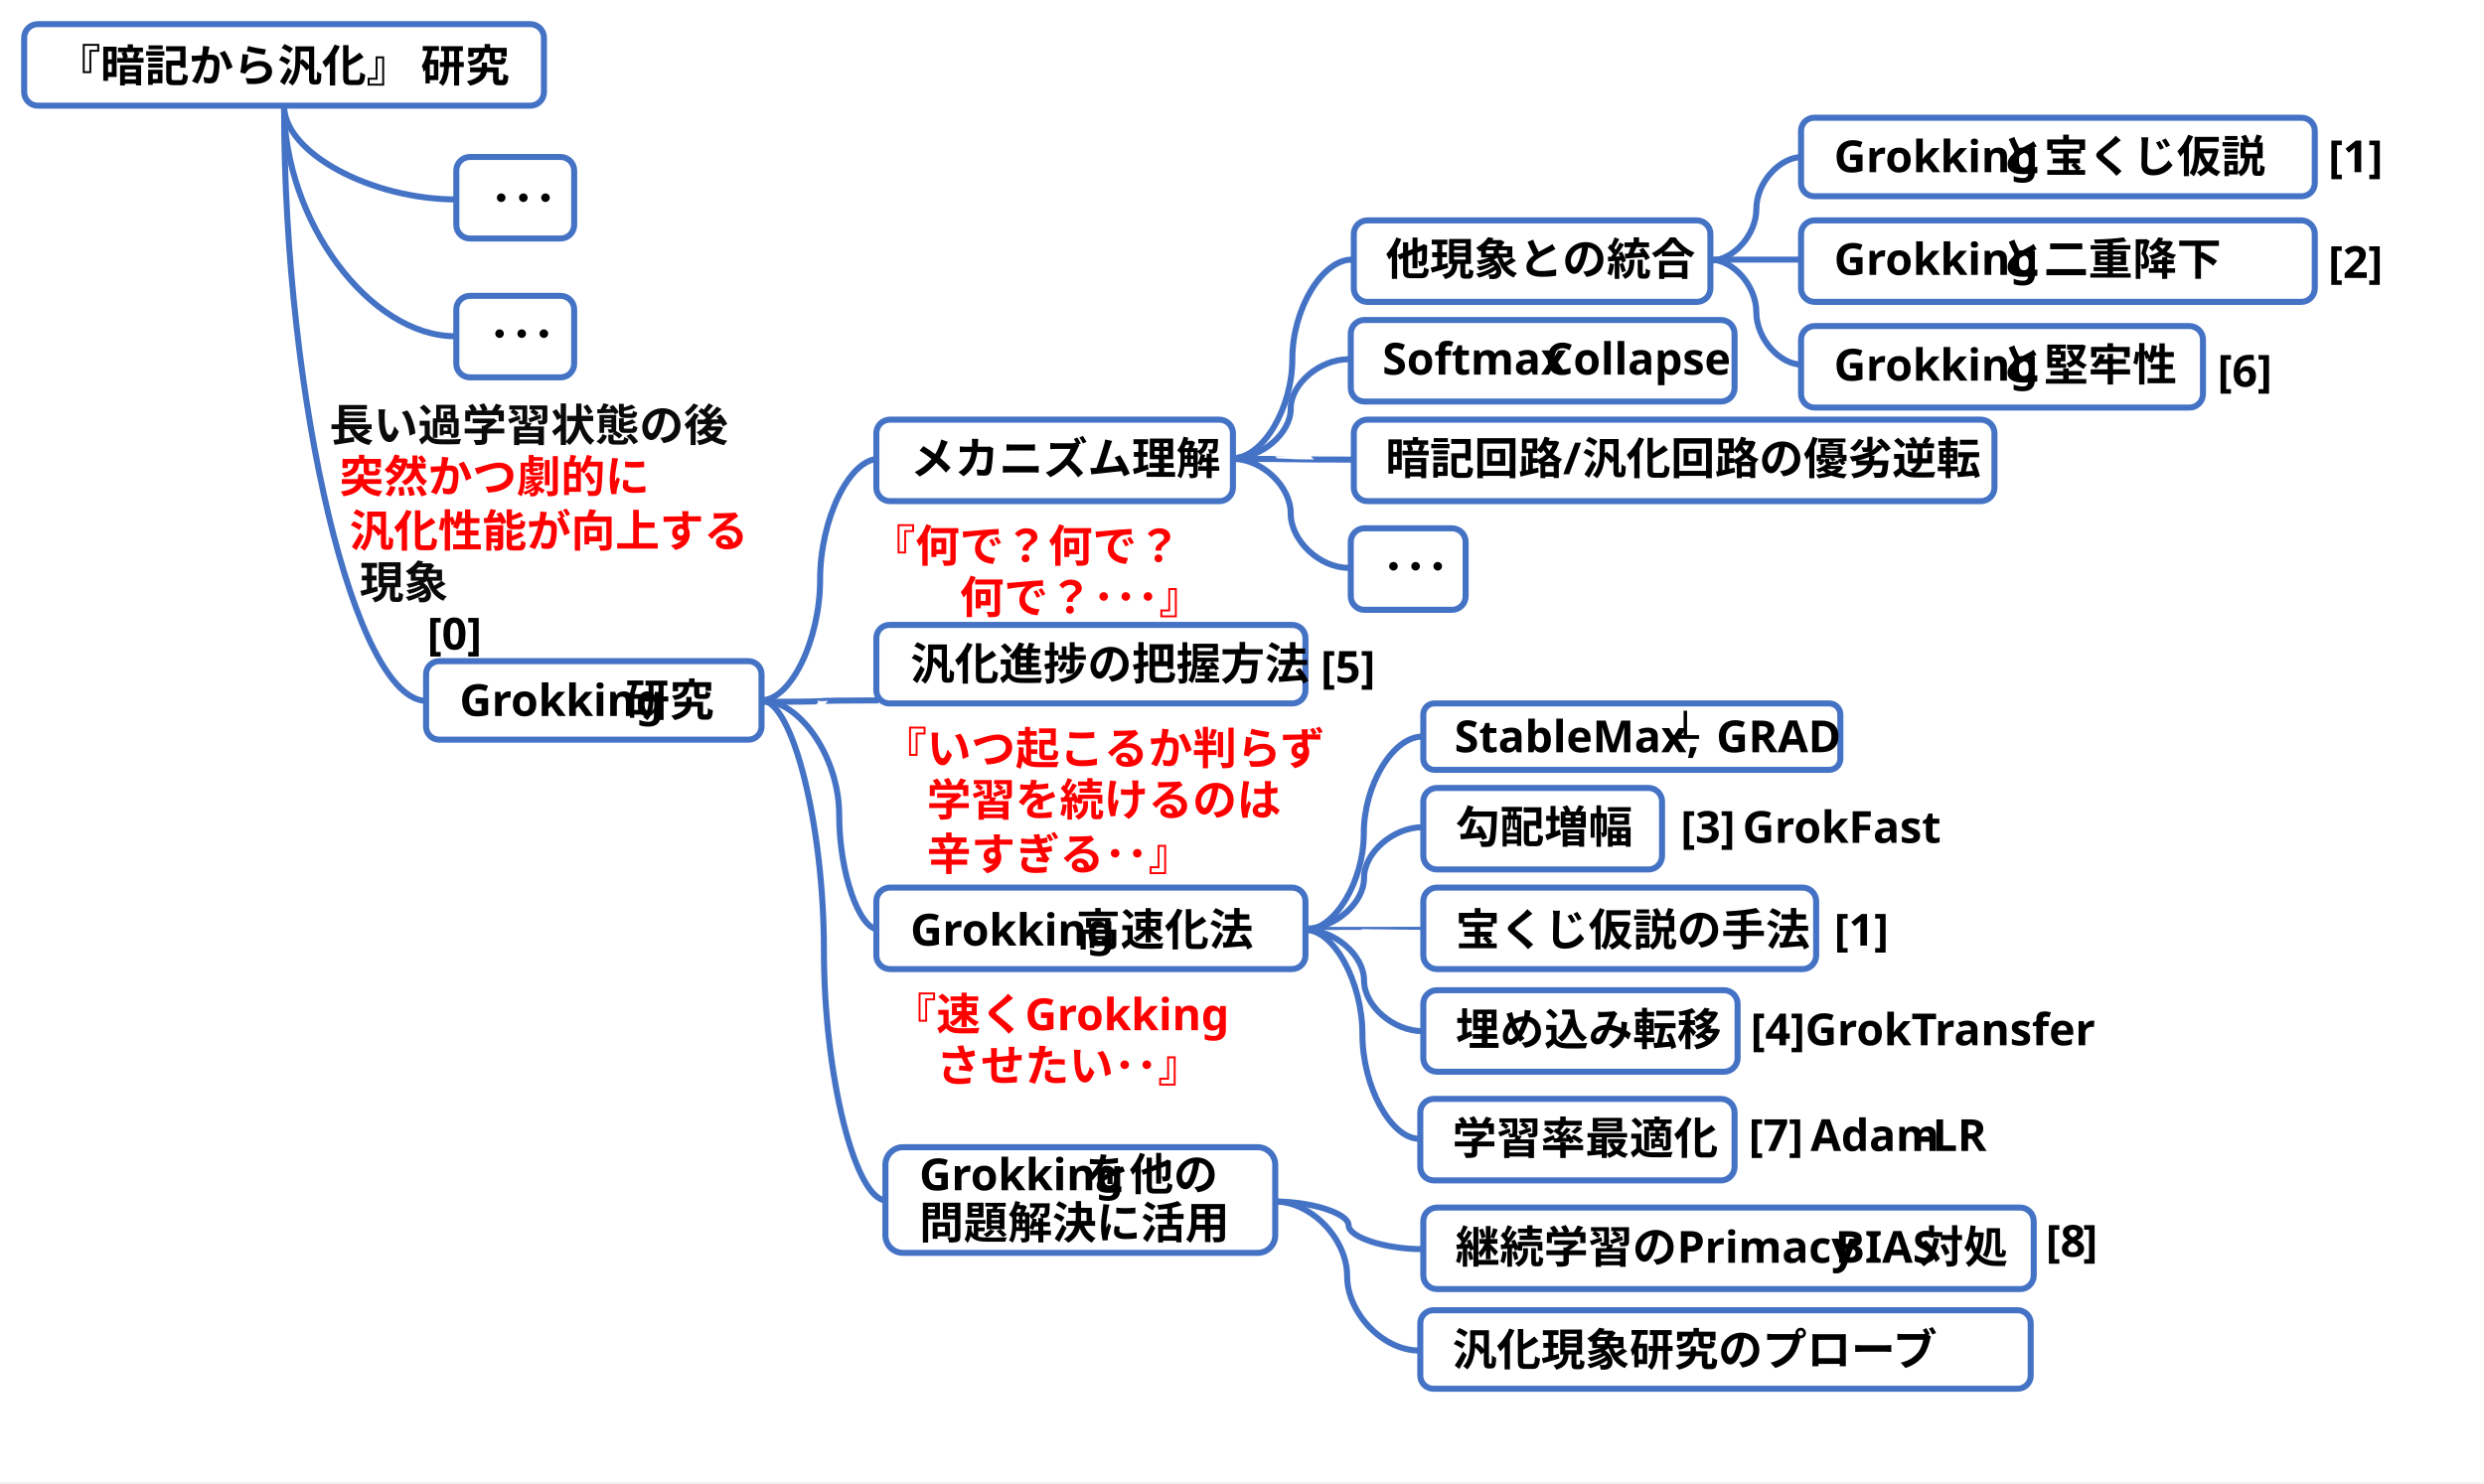
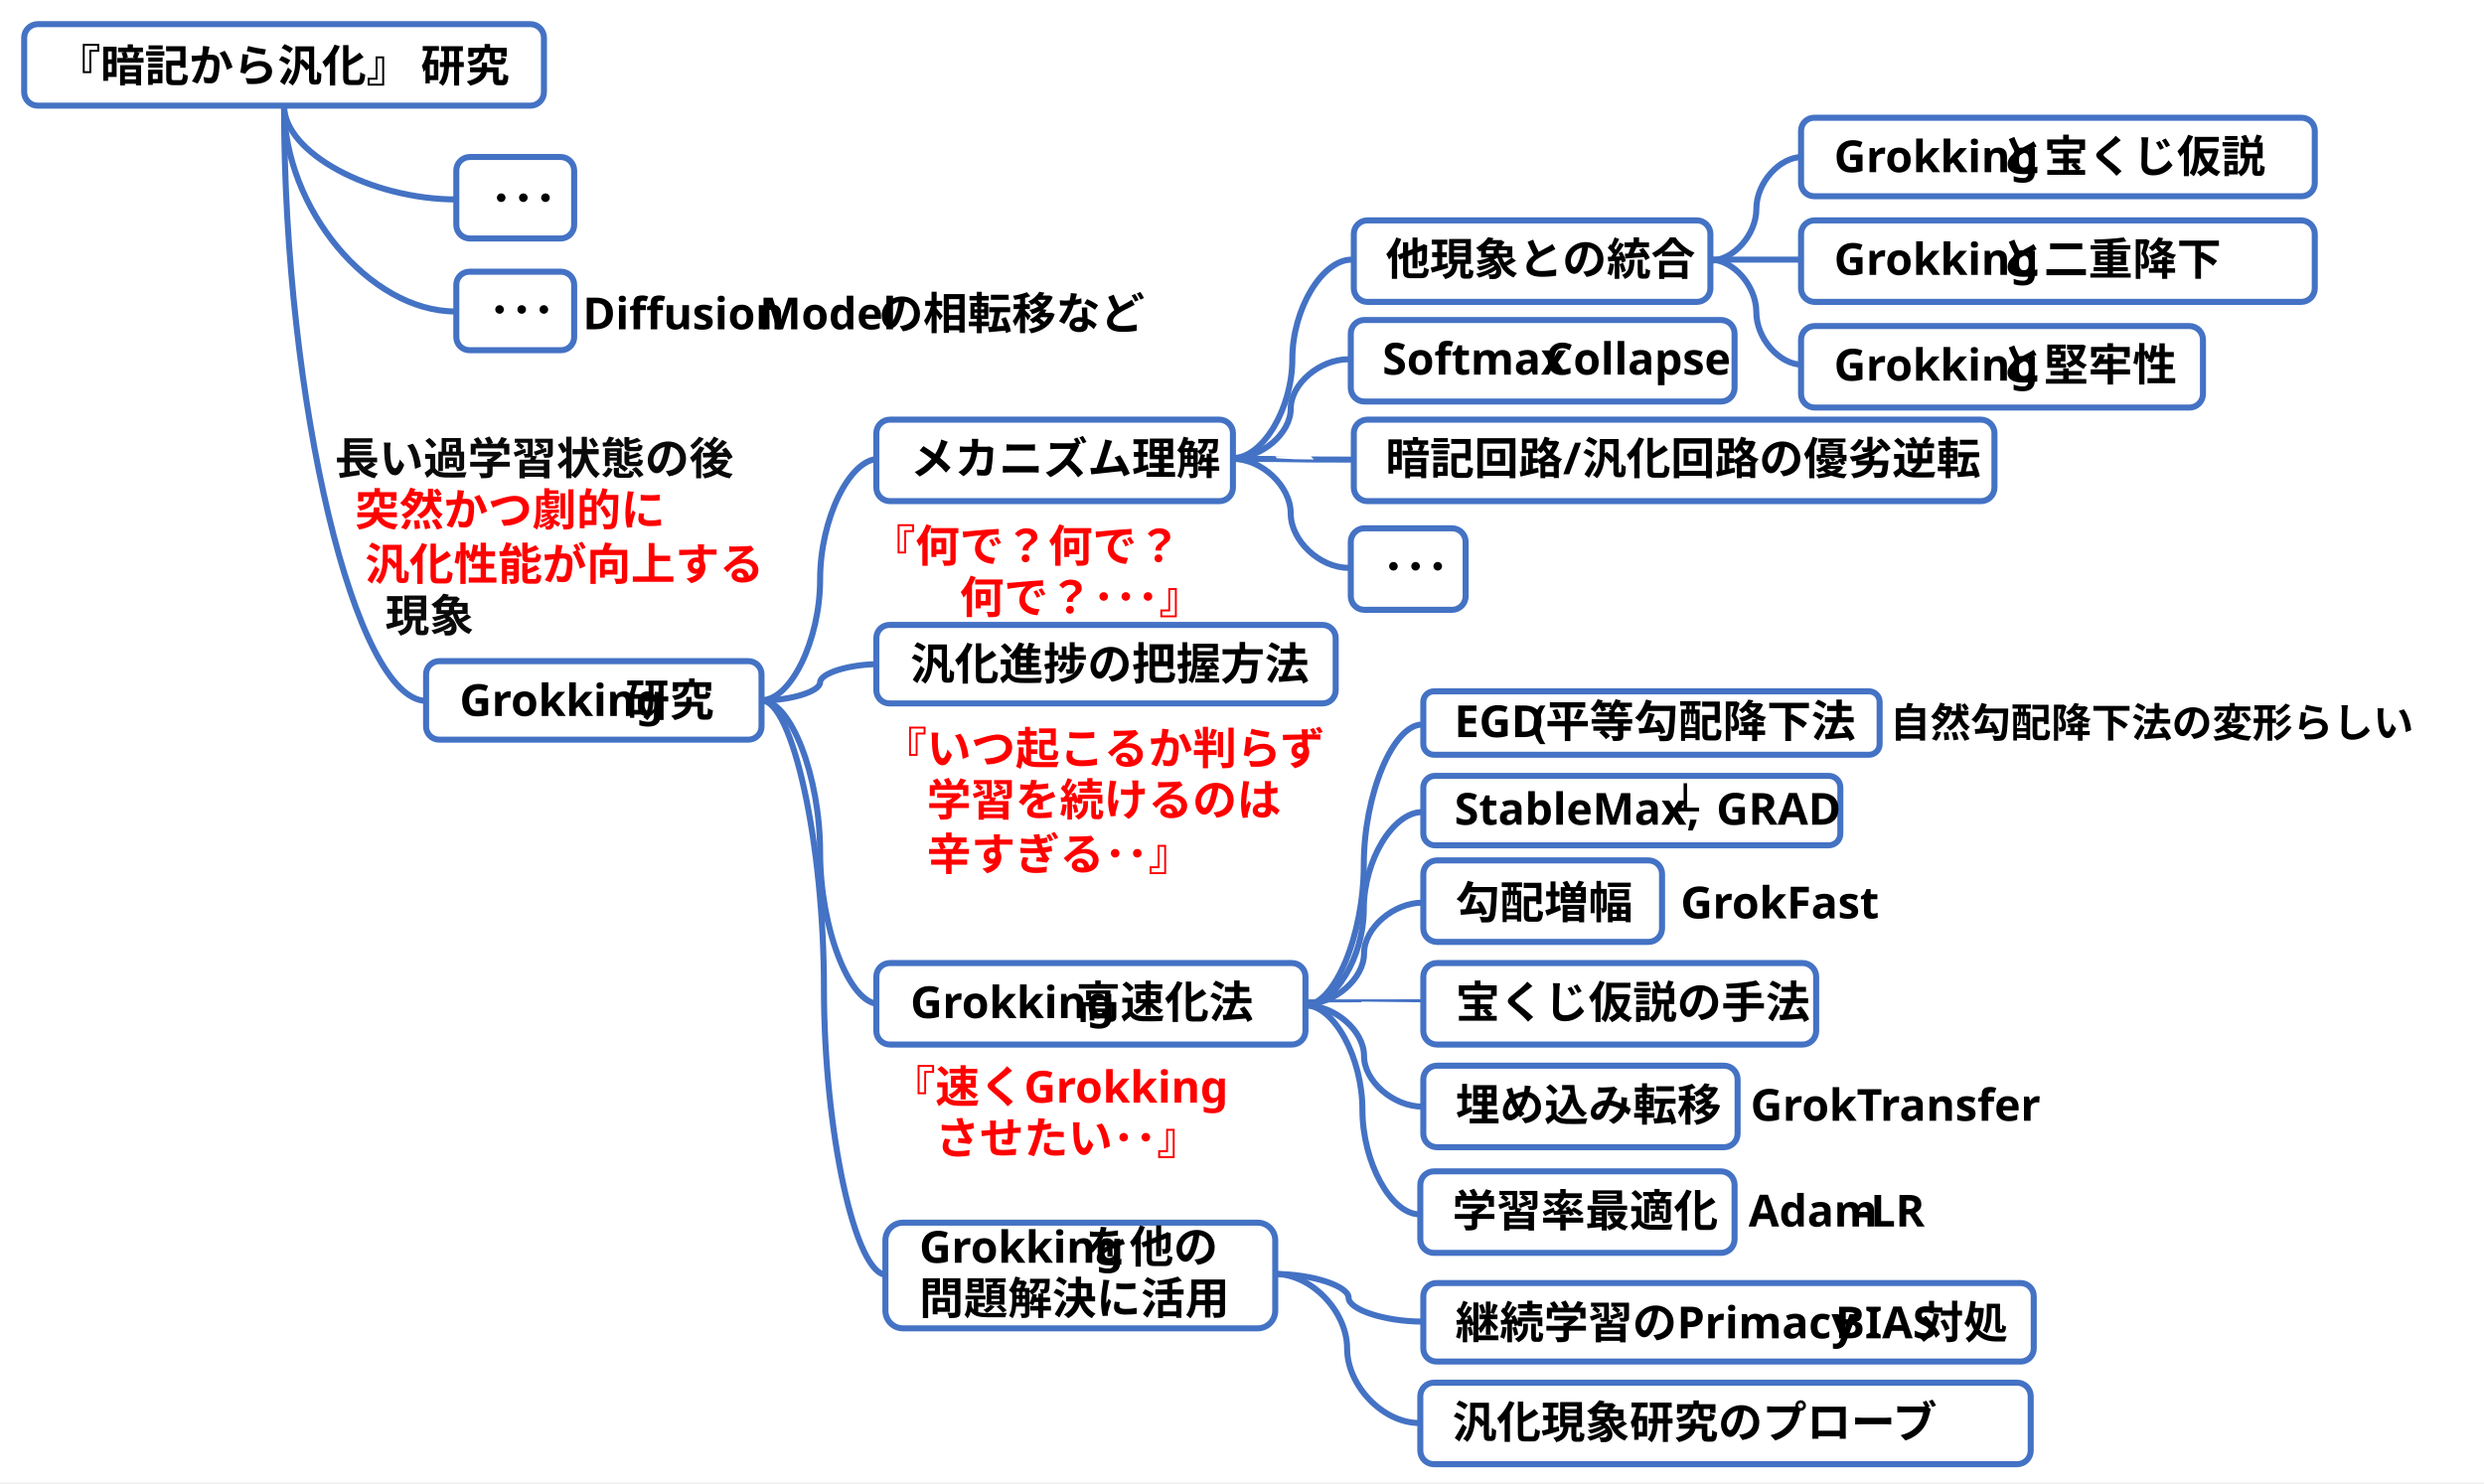
<svg xmlns="http://www.w3.org/2000/svg" width="822" height="491" overflow="hidden">
  <g>
    <rect x="0" y="0" width="822" height="490.667" fill="#FFFFFF" />
    <path d="M290 143.403C290 140.919 292.015 138.906 294.5 138.906L403.5 138.906C405.985 138.906 408 140.919 408 143.403L408 161.39C408 163.874 405.985 165.887 403.5 165.887L294.5 165.887C292.015 165.887 290 163.874 290 161.39Z" stroke="#4472C4" stroke-width="2" stroke-miterlimit="8" fill="#FFFFFF" fill-rule="evenodd" />
    <text font-family="Yu Gothic,Yu Gothic_MSFontService,sans-serif" font-weight="700" font-size="14.657" transform="matrix(1 0 0 0.999322 301.275 157)">メカニズム理解</text>
    <path d="M141 223.182C141 220.79 142.94 218.851 145.333 218.851L247.667 218.851C250.06 218.851 252 220.79 252 223.182L252 240.503C252 242.895 250.06 244.834 247.667 244.834L145.333 244.834C142.94 244.834 141 242.895 141 240.503Z" stroke="#4472C4" stroke-width="2" stroke-miterlimit="8" fill="#FFFFFF" fill-rule="evenodd" />
    <text font-family="Calibri,Calibri_MSFontService,sans-serif" font-weight="700" font-size="14.657" transform="matrix(1 0 0 0.999322 152.092 237)">Grokking</text>
    <text font-family="Yu Gothic,Yu Gothic_MSFontService,sans-serif" font-weight="700" font-size="14.657" transform="matrix(1 0 0 0.999322 206.926 237)">研究</text>
-     <path d="M290 211.19C290 208.798 291.94 206.86 294.333 206.86L427.667 206.86C430.06 206.86 432 208.798 432 211.19L432 228.511C432 230.903 430.06 232.842 427.667 232.842L294.333 232.842C291.94 232.842 290 230.903 290 228.511Z" stroke="#4472C4" stroke-width="2" stroke-miterlimit="8" fill="#FFFFFF" fill-rule="evenodd" />
+     <path d="M290 211.19C290 208.798 291.94 206.86 294.333 206.86L437.667 206.86C440.06 206.86 442 208.798 442 211.19L442 228.511C442 230.903 440.06 232.842 437.667 232.842L294.333 232.842C291.94 232.842 290 230.903 290 228.511Z" stroke="#4472C4" stroke-width="2" stroke-miterlimit="8" fill="#FFFFFF" fill-rule="evenodd" />
    <text font-family="Yu Gothic,Yu Gothic_MSFontService,sans-serif" font-weight="700" font-size="14.657" transform="matrix(1 0 0 0.999322 301.275 225)">汎化進捗の把握方法</text>
-     <path d="M290 298.298C290 295.814 292.015 293.801 294.5 293.801L427.5 293.801C429.985 293.801 432 295.814 432 298.298L432 316.285C432 318.769 429.985 320.782 427.5 320.782L294.5 320.782C292.015 320.782 290 318.769 290 316.285Z" stroke="#4472C4" stroke-width="2" stroke-miterlimit="8" fill="#FFFFFF" fill-rule="evenodd" />
-     <text font-family="Calibri,Calibri_MSFontService,sans-serif" font-weight="700" font-size="14.657" transform="matrix(1 0 0 0.999322 301.275 313)">Grokking</text>
-     <text font-family="Yu Gothic,Yu Gothic_MSFontService,sans-serif" font-weight="700" font-size="14.657" transform="matrix(1 0 0 0.999322 356.109 313)">高速化法</text>
+     <path d="M290 323.281C290 320.797 292.015 318.784 294.5 318.784L427.5 318.784C429.985 318.784 432 320.797 432 323.281L432 341.268C432 343.752 429.985 345.765 427.5 345.765L294.5 345.765C292.015 345.765 290 343.752 290 341.268Z" stroke="#4472C4" stroke-width="2" stroke-miterlimit="8" fill="#FFFFFF" fill-rule="evenodd" />
+     <text font-family="Calibri,Calibri_MSFontService,sans-serif" font-weight="700" font-size="14.657" transform="matrix(1 0 0 0.999322 301.275 337)">Grokking</text>
+     <text font-family="Yu Gothic,Yu Gothic_MSFontService,sans-serif" font-weight="700" font-size="14.657" transform="matrix(1 0 0 0.999322 356.109 337)">高速化法</text>
    <path d="M0 0C9.688 0 19.375 19.971 19.375 39.943 19.375 59.914 29.063 79.885 38.75 79.885" stroke="#4472C4" stroke-width="1.999" stroke-miterlimit="8" fill="none" fill-rule="evenodd" transform="matrix(1.00068 0 0 -1 252 231.782)" />
-     <path d="M0 0C9.688 0 19.375 0.12 19.375 0.24 19.375 0.36 29.063 0.48 38.75 0.48" stroke="#4472C4" stroke-width="1.999" stroke-miterlimit="8" fill="none" fill-rule="evenodd" transform="matrix(1.00068 0 0 -1 252 232.322)" />
-     <path d="M252 231.843C264.852 231.843 277.704 250.801 277.704 269.76 277.704 288.719 284.241 307.678 290.777 307.678" stroke="#4472C4" stroke-width="2" stroke-miterlimit="8" fill="none" fill-rule="evenodd" />
+     <path d="M0 0C9.688 0 19.375 3.007 19.375 6.014 19.375 9.021 29.063 12.028 38.75 12.028" stroke="#4472C4" stroke-width="1.999" stroke-miterlimit="8" fill="none" fill-rule="evenodd" transform="matrix(1.00068 0 0 -1 252 231.878)" />
+     <path d="M252 231.843C261.694 231.843 271.388 256.955 271.388 282.068 271.388 307.18 281.083 332.293 290.777 332.293" stroke="#4472C4" stroke-width="2" stroke-miterlimit="8" fill="none" fill-rule="evenodd" />
    <path d="M448 77.448C448 74.964 450.015 72.951 452.5 72.951L561.5 72.951C563.985 72.951 566 74.964 566 77.448L566 95.435C566 97.919 563.985 99.932 561.5 99.932L452.5 99.932C450.015 99.932 448 97.919 448 95.435Z" stroke="#4472C4" stroke-width="2" stroke-miterlimit="8" fill="#FFFFFF" fill-rule="evenodd" />
    <text font-family="Yu Gothic,Yu Gothic_MSFontService,sans-serif" font-weight="700" font-size="14.657" transform="matrix(1 0 0 0.999322 458.536 91)">他現象との統合</text>
    <path d="M0 0C9.822 0 19.644 16.426 19.644 32.852 19.644 49.278 29.466 65.704 39.288 65.704" stroke="#4472C4" stroke-width="1.999" stroke-miterlimit="8" fill="none" fill-rule="evenodd" transform="matrix(1.00068 0 0 -1 408 151.646)" />
    <path d="M596 43.304C596 40.912 597.94 38.974 600.333 38.974L761.667 38.974C764.06 38.974 766 40.912 766 43.304L766 60.625C766 63.017 764.06 64.956 761.667 64.956L600.333 64.956C597.94 64.956 596 63.017 596 60.625Z" stroke="#4472C4" stroke-width="2" stroke-miterlimit="8" fill="#FFFFFF" fill-rule="evenodd" />
    <text font-family="Calibri,Calibri_MSFontService,sans-serif" font-weight="700" font-size="14.657" transform="matrix(1 0 0 0.999322 606.911 57)">Grokking</text>
    <text font-family="Yu Gothic,Yu Gothic_MSFontService,sans-serif" font-weight="700" font-size="14.657" transform="matrix(1 0 0 0.999322 661.745 57)">と宝くじ仮説</text>
    <path d="M596 77.448C596 74.964 598.015 72.951 600.5 72.951L761.5 72.951C763.985 72.951 766 74.964 766 77.448L766 95.435C766 97.919 763.985 99.932 761.5 99.932L600.5 99.932C598.015 99.932 596 97.919 596 95.435Z" stroke="#4472C4" stroke-width="2" stroke-miterlimit="8" fill="#FFFFFF" fill-rule="evenodd" />
    <text font-family="Calibri,Calibri_MSFontService,sans-serif" font-weight="700" font-size="14.657" transform="matrix(1 0 0 0.999322 606.911 91)">Grokking</text>
    <text font-family="Yu Gothic,Yu Gothic_MSFontService,sans-serif" font-weight="700" font-size="14.657" transform="matrix(1 0 0 0.999322 661.745 91)">と二重降下</text>
    <path d="M447 110.425C447 107.941 449.015 105.928 451.5 105.928L569.5 105.928C571.985 105.928 574 107.941 574 110.425L574 128.413C574 130.896 571.985 132.91 569.5 132.91L451.5 132.91C449.015 132.91 447 130.896 447 128.413Z" stroke="#4472C4" stroke-width="2" stroke-miterlimit="8" fill="#FFFFFF" fill-rule="evenodd" />
    <text font-family="Calibri,Calibri_MSFontService,sans-serif" font-weight="700" font-size="14.657" transform="matrix(1 0 0 0.999322 457.459 124)">Softmax</text>
    <text font-family="Calibri,Calibri_MSFontService,sans-serif" font-weight="700" font-size="14.657" transform="matrix(1 0 0 0.999322 511.293 124)">Collapse</text>
    <path d="M0 0C9.553 0 19.106 8.183 19.106 16.366 19.106 24.549 28.659 32.732 38.212 32.732" stroke="#4472C4" stroke-width="1.999" stroke-miterlimit="8" fill="none" fill-rule="evenodd" transform="matrix(1.00068 0 0 -1 408 151.651)" />
    <path d="M0 0C7.602 0 15.204 8.572 15.204 17.144 15.204 25.716 22.806 34.288 30.408 34.288" stroke="#4472C4" stroke-width="1.999" stroke-miterlimit="8" fill="none" fill-rule="evenodd" transform="matrix(1.00068 0 0 -1 566 86.2532)" />
    <path d="M0 0C7.602 0 15.204 0 15.204 0 15.204 0 22.806 0.001 30.408 0.001" stroke="#4472C4" stroke-width="1.999" stroke-miterlimit="8" fill="none" fill-rule="evenodd" transform="matrix(1.00068 0 0 -1 566 85.9422)" />
-     <path d="M471 265.32C471 262.836 473.015 260.823 475.5 260.823L545.5 260.823C547.985 260.823 550 262.836 550 265.32L550 283.308C550 285.791 547.985 287.805 545.5 287.805L475.5 287.805C473.015 287.805 471 285.791 471 283.308Z" stroke="#4472C4" stroke-width="2" stroke-miterlimit="8" fill="#FFFFFF" fill-rule="evenodd" />
-     <text font-family="Yu Gothic,Yu Gothic_MSFontService,sans-serif" font-weight="700" font-size="14.657" transform="matrix(1 0 0 0.999322 481.695 279)">勾配増幅</text>
-     <path d="M471 298.298C471 295.814 473.015 293.801 475.5 293.801L596.5 293.801C598.985 293.801 601 295.814 601 298.298L601 316.285C601 318.769 598.985 320.782 596.5 320.782L475.5 320.782C473.015 320.782 471 318.769 471 316.285Z" stroke="#4472C4" stroke-width="2" stroke-miterlimit="8" fill="#FFFFFF" fill-rule="evenodd" />
-     <text font-family="Yu Gothic,Yu Gothic_MSFontService,sans-serif" font-weight="700" font-size="14.657" transform="matrix(1 0 0 0.999322 481.695 313)">宝くじ仮説の手法</text>
-     <path d="M471 332.274C471 329.791 473.015 327.777 475.5 327.777L570.5 327.777C572.985 327.777 575 329.791 575 332.274L575 350.262C575 352.746 572.985 354.759 570.5 354.759L475.5 354.759C473.015 354.759 471 352.746 471 350.262Z" stroke="#4472C4" stroke-width="2" stroke-miterlimit="8" fill="#FFFFFF" fill-rule="evenodd" />
-     <text font-family="Yu Gothic,Yu Gothic_MSFontService,sans-serif" font-weight="700" font-size="14.657" transform="matrix(1 0 0 0.999322 481.695 346)">埋め込み転移</text>
-     <path d="M0 0C9.688 0 19.375 8.399 19.375 16.798 19.375 25.196 29.063 33.595 38.75 33.595" stroke="#4472C4" stroke-width="1.999" stroke-miterlimit="8" fill="none" fill-rule="evenodd" transform="matrix(1.00068 0 0 -1 432 307.409)" />
-     <path d="M0 0C9.688 0 19.375 0.007 19.375 0.013 19.375 0.02 29.063 0.027 38.75 0.027" stroke="#4472C4" stroke-width="1.999" stroke-miterlimit="8" fill="none" fill-rule="evenodd" transform="matrix(1.00068 0 0 -1 432 307.818)" />
-     <path d="M432 307.791C441.694 307.791 451.388 316.176 451.388 324.562 451.388 332.947 461.082 341.333 470.777 341.333" stroke="#4472C4" stroke-width="2" stroke-miterlimit="8" fill="none" fill-rule="evenodd" />
-     <text font-family="Calibri,Calibri_MSFontService,sans-serif" font-weight="700" font-size="14.657" transform="matrix(1 0 0 0.999322 770.465 57)">[1]</text>
-     <text font-family="Calibri,Calibri_MSFontService,sans-serif" font-weight="700" font-size="14.657" transform="matrix(1 0 0 0.999322 606.927 313)">[1]</text>
-     <text font-family="Calibri,Calibri_MSFontService,sans-serif" font-weight="700" font-size="14.657" transform="matrix(1 0 0 0.999322 579.274 346)">[4]GrokTransfer</text>
-     <text font-family="Calibri,Calibri_MSFontService,sans-serif" font-weight="700" font-size="14.657" transform="matrix(1 0 0 0.999322 556.141 279)">[3]</text>
-     <text font-family="Calibri,Calibri_MSFontService,sans-serif" font-weight="700" font-size="14.657" transform="matrix(1 0 0 0.999322 576.641 279)">GrokFast</text>
-     <path d="M293 385.572C293 382.352 295.612 379.742 298.833 379.742L416.167 379.742C419.388 379.742 422 382.352 422 385.572L422 408.889C422 412.108 419.388 414.718 416.167 414.718L298.833 414.718C295.612 414.718 293 412.108 293 408.889Z" stroke="#4472C4" stroke-width="2" stroke-miterlimit="8" fill="#FFFFFF" fill-rule="evenodd" />
-     <text font-family="Calibri,Calibri_MSFontService,sans-serif" font-weight="700" font-size="14.657" transform="matrix(1 0 0 0.999322 304.22 394)">Grokking</text>
-     <text font-family="Yu Gothic,Yu Gothic_MSFontService,sans-serif" font-weight="700" font-size="14.657" transform="matrix(1 0 0 0.999322 359.053 394)">を他の</text>
-     <text font-family="Yu Gothic,Yu Gothic_MSFontService,sans-serif" font-weight="700" font-size="14.657" transform="matrix(1 0 0 0.999322 304.22 410)">問題解決に活用</text>
-     <path d="M252 231.843C262.326 231.843 272.652 273.223 272.652 314.603 272.652 355.983 282.977 397.363 293.303 397.363" stroke="#4472C4" stroke-width="2" stroke-miterlimit="8" fill="none" fill-rule="evenodd" />
-     <text font-family="Calibri,Calibri_MSFontService,sans-serif" font-weight="700" font-size="14.657" transform="matrix(1 0 0 0.999322 770.439 92)">[2]</text>
-     <text font-family="Calibri,Calibri_MSFontService,sans-serif" font-weight="700" font-size="14.657" transform="matrix(1 0 0 0.999322 141.346 215)">[0]</text>
-     <text font-family="Calibri,Calibri_MSFontService,sans-serif" font-weight="700" font-size="14.657" transform="matrix(1 0 0 0.999322 437.032 226)">[5]</text>
+     <path d="M471 289.304C471 286.82 473.015 284.807 475.5 284.807L545.5 284.807C547.985 284.807 550 286.82 550 289.304L550 307.291C550 309.775 547.985 311.788 545.5 311.788L475.5 311.788C473.015 311.788 471 309.775 471 307.291Z" stroke="#4472C4" stroke-width="2" stroke-miterlimit="8" fill="#FFFFFF" fill-rule="evenodd" />
+     <text font-family="Yu Gothic,Yu Gothic_MSFontService,sans-serif" font-weight="700" font-size="14.657" transform="matrix(1 0 0 0.999322 481.695 304)">勾配増幅</text>
+     <path d="M471 323.281C471 320.797 473.015 318.784 475.5 318.784L596.5 318.784C598.985 318.784 601 320.797 601 323.281L601 341.268C601 343.752 598.985 345.765 596.5 345.765L475.5 345.765C473.015 345.765 471 343.752 471 341.268Z" stroke="#4472C4" stroke-width="2" stroke-miterlimit="8" fill="#FFFFFF" fill-rule="evenodd" />
+     <text font-family="Yu Gothic,Yu Gothic_MSFontService,sans-serif" font-weight="700" font-size="14.657" transform="matrix(1 0 0 0.999322 481.695 337)">宝くじ仮説の手法</text>
+     <path d="M471 357.258C471 354.774 473.015 352.761 475.5 352.761L570.5 352.761C572.985 352.761 575 354.774 575 357.258L575 375.245C575 377.729 572.985 379.742 570.5 379.742L475.5 379.742C473.015 379.742 471 377.729 471 375.245Z" stroke="#4472C4" stroke-width="2" stroke-miterlimit="8" fill="#FFFFFF" fill-rule="evenodd" />
+     <text font-family="Yu Gothic,Yu Gothic_MSFontService,sans-serif" font-weight="700" font-size="14.657" transform="matrix(1 0 0 0.999322 481.695 371)">埋め込み転移</text>
+     <path d="M0 0C9.688 0 19.375 8.399 19.375 16.798 19.375 25.196 29.063 33.595 38.75 33.595" stroke="#4472C4" stroke-width="1.999" stroke-miterlimit="8" fill="none" fill-rule="evenodd" transform="matrix(1.00068 0 0 -1 432 332.392)" />
+     <path d="M0 0C9.688 0 19.375 0.007 19.375 0.013 19.375 0.02 29.063 0.027 38.75 0.027" stroke="#4472C4" stroke-width="1.999" stroke-miterlimit="8" fill="none" fill-rule="evenodd" transform="matrix(1.00068 0 0 -1 432 331.802)" />
+     <path d="M432 332.774C441.694 332.774 451.388 341.16 451.388 349.545 451.388 357.93 461.082 366.316 470.777 366.316" stroke="#4472C4" stroke-width="2" stroke-miterlimit="8" fill="none" fill-rule="evenodd" />
+     <text font-family="Calibri,Calibri_MSFontService,sans-serif" font-weight="700" font-size="14.657" transform="matrix(1 0 0 0.999322 579.274 371)">GrokTransfer</text>
+     <text font-family="Calibri,Calibri_MSFontService,sans-serif" font-weight="700" font-size="14.657" transform="matrix(1 0 0 0.999322 556.141 304)">GrokFast</text>
+     <path d="M293 410.555C293 407.335 295.612 404.725 298.833 404.725L416.167 404.725C419.388 404.725 422 407.335 422 410.555L422 433.872C422 437.092 419.388 439.702 416.167 439.702L298.833 439.702C295.612 439.702 293 437.092 293 433.872Z" stroke="#4472C4" stroke-width="2" stroke-miterlimit="8" fill="#FFFFFF" fill-rule="evenodd" />
+     <text font-family="Calibri,Calibri_MSFontService,sans-serif" font-weight="700" font-size="14.657" transform="matrix(1 0 0 0.999322 304.22 418)">Grokking</text>
+     <text font-family="Yu Gothic,Yu Gothic_MSFontService,sans-serif" font-weight="700" font-size="14.657" transform="matrix(1 0 0 0.999322 359.053 418)">を他の</text>
+     <text font-family="Yu Gothic,Yu Gothic_MSFontService,sans-serif" font-weight="700" font-size="14.657" transform="matrix(1 0 0 0.999322 304.22 435)">問題解決に活用</text>
+     <path d="M252 231.843C262.326 231.843 272.652 279.377 272.652 326.911 272.652 374.445 282.977 421.979 293.303 421.979" stroke="#4472C4" stroke-width="2" stroke-miterlimit="8" fill="none" fill-rule="evenodd" />
    <path d="M596 112.424C596 109.94 598.015 107.927 600.5 107.927L724.5 107.927C726.985 107.927 729 109.94 729 112.424L729 130.411C729 132.895 726.985 134.908 724.5 134.908L600.5 134.908C598.015 134.908 596 132.895 596 130.411Z" stroke="#4472C4" stroke-width="2" stroke-miterlimit="8" fill="#FFFFFF" fill-rule="evenodd" />
    <text font-family="Calibri,Calibri_MSFontService,sans-serif" font-weight="700" font-size="14.657" transform="matrix(1 0 0 0.999322 606.886 126)">Grokking</text>
    <text font-family="Yu Gothic,Yu Gothic_MSFontService,sans-serif" font-weight="700" font-size="14.657" transform="matrix(1 0 0 0.999322 661.719 126)">と堅牢性</text>
    <path d="M566 85.942C573.601 85.942 581.202 94.633 581.202 103.325 581.202 112.017 588.803 120.709 596.404 120.709" stroke="#4472C4" stroke-width="2" stroke-miterlimit="8" fill="none" fill-rule="evenodd" />
-     <text font-family="Calibri,Calibri_MSFontService,sans-serif" font-weight="700" font-size="14.657" transform="matrix(1 0 0 0.999322 733.791 128)">[6]</text>
-     <path d="M470 368.25C470 365.766 472.015 363.753 474.5 363.753L569.5 363.753C571.985 363.753 574 365.766 574 368.25L574 386.238C574 388.721 571.985 390.735 569.5 390.735L474.5 390.735C472.015 390.735 470 388.721 470 386.238Z" stroke="#4472C4" stroke-width="2" stroke-miterlimit="8" fill="#FFFFFF" fill-rule="evenodd" />
-     <text font-family="Yu Gothic,Yu Gothic_MSFontService,sans-serif" font-weight="700" font-size="14.657" transform="matrix(1 0 0 0.999322 480.618 382)">学習率最適化</text>
-     <text font-family="Calibri,Calibri_MSFontService,sans-serif" font-weight="700" font-size="14.657" transform="matrix(1 0 0 0.999322 578.642 381)">[7]</text>
-     <text font-family="Calibri,Calibri_MSFontService,sans-serif" font-weight="700" font-size="14.657" transform="matrix(1 0 0 0.999322 599.142 381)">Adam</text>
-     <text font-family="Calibri,Calibri_MSFontService,sans-serif" font-weight="700" font-size="14.657" transform="matrix(1 0 0 0.999322 634.975 381)">-</text>
-     <text font-family="Calibri,Calibri_MSFontService,sans-serif" font-weight="700" font-size="14.657" transform="matrix(1 0 0 0.999322 639.475 381)">LR</text>
-     <path d="M432 307.791C441.425 307.791 450.85 325.084 450.85 342.377 450.85 359.67 460.275 376.963 469.7 376.963" stroke="#4472C4" stroke-width="2" stroke-miterlimit="8" fill="none" fill-rule="evenodd" />
+     <path d="M470 392.234C470 389.75 472.015 387.737 474.5 387.737L569.5 387.737C571.985 387.737 574 389.75 574 392.234L574 410.221C574 412.705 571.985 414.718 569.5 414.718L474.5 414.718C472.015 414.718 470 412.705 470 410.221Z" stroke="#4472C4" stroke-width="2" stroke-miterlimit="8" fill="#FFFFFF" fill-rule="evenodd" />
+     <text font-family="Yu Gothic,Yu Gothic_MSFontService,sans-serif" font-weight="700" font-size="14.657" transform="matrix(1 0 0 0.999322 480.618 406)">学習率最適化</text>
+     <text font-family="Calibri,Calibri_MSFontService,sans-serif" font-weight="700" font-size="14.657" transform="matrix(1 0 0 0.999322 578.642 406)">Adam</text>
+     <text font-family="Calibri,Calibri_MSFontService,sans-serif" font-weight="700" font-size="14.657" transform="matrix(1 0 0 0.999322 614.475 406)">-</text>
+     <text font-family="Calibri,Calibri_MSFontService,sans-serif" font-weight="700" font-size="14.657" transform="matrix(1 0 0 0.999322 618.975 406)">LR</text>
+     <path d="M432 332.774C441.425 332.774 450.85 350.067 450.85 367.36 450.85 384.653 460.275 401.946 469.7 401.946" stroke="#4472C4" stroke-width="2" stroke-miterlimit="8" fill="none" fill-rule="evenodd" />
    <text fill="#FF0000" font-family="Yu Gothic,Yu Gothic_MSFontService,sans-serif" font-weight="700" font-size="14.657" transform="matrix(1 0 0 0.999322 288.236 186)">『</text>
    <text fill="#FF0000" font-family="Yu Gothic,Yu Gothic_MSFontService,sans-serif" font-weight="700" font-size="14.657" transform="matrix(1 0 0 0.999322 302.903 186)">何で？何で？</text>
    <text fill="#FF0000" font-family="Yu Gothic,Yu Gothic_MSFontService,sans-serif" font-weight="700" font-size="14.657" transform="matrix(1 0 0 0.999322 317.569 203)">何</text>
    <text fill="#FF0000" font-family="Yu Gothic,Yu Gothic_MSFontService,sans-serif" font-weight="700" font-size="14.657" transform="matrix(1 0 0 0.999322 332.236 203)">で</text>
    <text fill="#FF0000" font-family="Yu Gothic,Yu Gothic_MSFontService,sans-serif" font-weight="700" font-size="14.657" transform="matrix(1 0 0 0.999322 346.903 203)">？</text>
    <text fill="#FF0000" font-family="Yu Gothic,Yu Gothic_MSFontService,sans-serif" font-weight="700" font-size="14.657" transform="matrix(1 0 0 0.999322 361.569 203)">･･･</text>
    <text fill="#FF0000" font-family="Yu Gothic,Yu Gothic_MSFontService,sans-serif" font-weight="700" font-size="14.657" transform="matrix(1 0 0 0.999322 383.569 203)">』</text>
    <text fill="#FF0000" font-family="Yu Gothic,Yu Gothic_MSFontService,sans-serif" font-weight="700" font-size="14.657" transform="matrix(1 0 0 0.999322 292.031 253)">『</text>
    <text fill="#FF0000" font-family="Yu Gothic,Yu Gothic_MSFontService,sans-serif" font-weight="700" font-size="14.657" transform="matrix(1 0 0 0.999322 306.697 253)">いつ起こるか判らず</text>
    <text fill="#FF0000" font-family="Yu Gothic,Yu Gothic_MSFontService,sans-serif" font-weight="700" font-size="14.657" transform="matrix(1 0 0 0.999322 306.697 270)">学習を続けるのは</text>
    <text fill="#FF0000" font-family="Yu Gothic,Yu Gothic_MSFontService,sans-serif" font-weight="700" font-size="14.657" transform="matrix(1 0 0 0.999322 306.697 288)">辛</text>
    <text fill="#FF0000" font-family="Yu Gothic,Yu Gothic_MSFontService,sans-serif" font-weight="700" font-size="14.657" transform="matrix(1 0 0 0.999322 321.364 288)">すぎる</text>
    <text fill="#FF0000" font-family="Yu Gothic,Yu Gothic_MSFontService,sans-serif" font-weight="700" font-size="14.657" transform="matrix(1 0 0 0.999322 365.364 288)">･･</text>
    <text fill="#FF0000" font-family="Yu Gothic,Yu Gothic_MSFontService,sans-serif" font-weight="700" font-size="14.657" transform="matrix(1 0 0 0.999322 380.031 288)">』</text>
-     <text fill="#FF0000" font-family="Yu Gothic,Yu Gothic_MSFontService,sans-serif" font-weight="700" font-size="14.657" transform="matrix(1 0 0 0.999322 295.18 341)">『</text>
-     <text fill="#FF0000" font-family="Yu Gothic,Yu Gothic_MSFontService,sans-serif" font-weight="700" font-size="14.657" transform="matrix(1 0 0 0.999322 309.847 341)">速く</text>
-     <text fill="#FF0000" font-family="Calibri,Calibri_MSFontService,sans-serif" font-weight="700" font-size="14.657" transform="matrix(1 0 0 0.999322 339.18 341)">Grokking</text>
-     <text fill="#FF0000" font-family="Yu Gothic,Yu Gothic_MSFontService,sans-serif" font-weight="700" font-size="14.657" transform="matrix(1 0 0 0.999322 309.847 358)">させたい</text>
-     <text fill="#FF0000" font-family="Yu Gothic,Yu Gothic_MSFontService,sans-serif" font-weight="700" font-size="14.657" transform="matrix(1 0 0 0.999322 368.514 358)">･･</text>
-     <text fill="#FF0000" font-family="Yu Gothic,Yu Gothic_MSFontService,sans-serif" font-weight="700" font-size="14.657" transform="matrix(1 0 0 0.999322 383.18 358)">』</text>
+     <text fill="#FF0000" font-family="Yu Gothic,Yu Gothic_MSFontService,sans-serif" font-weight="700" font-size="14.657" transform="matrix(1 0 0 0.999322 294.853 365)">『</text>
+     <text fill="#FF0000" font-family="Yu Gothic,Yu Gothic_MSFontService,sans-serif" font-weight="700" font-size="14.657" transform="matrix(1 0 0 0.999322 309.519 365)">速く</text>
+     <text fill="#FF0000" font-family="Calibri,Calibri_MSFontService,sans-serif" font-weight="700" font-size="14.657" transform="matrix(1 0 0 0.999322 338.853 365)">Grokking</text>
+     <text fill="#FF0000" font-family="Yu Gothic,Yu Gothic_MSFontService,sans-serif" font-weight="700" font-size="14.657" transform="matrix(1 0 0 0.999322 309.519 382)">させたい</text>
+     <text fill="#FF0000" font-family="Yu Gothic,Yu Gothic_MSFontService,sans-serif" font-weight="700" font-size="14.657" transform="matrix(1 0 0 0.999322 368.186 382)">･･</text>
+     <text fill="#FF0000" font-family="Yu Gothic,Yu Gothic_MSFontService,sans-serif" font-weight="700" font-size="14.657" transform="matrix(1 0 0 0.999322 382.853 382)">』</text>
    <path d="M448 143.403C448 140.919 450.015 138.906 452.5 138.906L655.5 138.906C657.985 138.906 660 140.919 660 143.403L660 161.39C660 163.874 657.985 165.887 655.5 165.887L452.5 165.887C450.015 165.887 448 163.874 448 161.39Z" stroke="#4472C4" stroke-width="2" stroke-miterlimit="8" fill="#FFFFFF" fill-rule="evenodd" />
    <text font-family="Yu Gothic,Yu Gothic_MSFontService,sans-serif" font-weight="700" font-size="14.657" transform="matrix(1 0 0 0.999322 458.536 157)">暗記回路</text>
    <text font-family="Calibri,Calibri_MSFontService,sans-serif" font-weight="700" font-size="14.657" transform="matrix(1 0 0 0.999322 517.203 157)">/</text>
    <text font-family="Yu Gothic,Yu Gothic_MSFontService,sans-serif" font-weight="700" font-size="14.657" transform="matrix(1 0 0 0.999322 523.536 157)">汎化回路の優劣逆転</text>
    <path d="M447 179.378C447 176.895 449.015 174.881 451.5 174.881L480.5 174.881C482.985 174.881 485 176.895 485 179.378L485 197.366C485 199.85 482.985 201.863 480.5 201.863L451.5 201.863C449.015 201.863 447 199.85 447 197.366Z" stroke="#4472C4" stroke-width="2" stroke-miterlimit="8" fill="#FFFFFF" fill-rule="evenodd" />
    <text font-family="Yu Gothic,Yu Gothic_MSFontService,sans-serif" font-weight="700" font-size="14.657" transform="matrix(1 0 0 0.999322 457.459 193)">･･･</text>
    <path d="M408 151.897C417.829 151.897 427.658 151.957 427.658 152.017 427.658 152.077 437.486 152.137 447.315 152.137" stroke="#4472C4" stroke-width="2" stroke-miterlimit="8" fill="none" fill-rule="evenodd" />
    <path d="M408 151.897C417.56 151.897 427.119 160.913 427.119 169.929 427.119 178.945 436.678 187.96 446.238 187.96" stroke="#4472C4" stroke-width="2" stroke-miterlimit="8" fill="none" fill-rule="evenodd" />
    <path d="M8 12.492C8 10.008 10.015 7.995 12.5 7.995L175.5 7.995C177.985 7.995 180 10.008 180 12.492L180 30.479C180 32.963 177.985 34.976 175.5 34.976L12.5 34.976C10.015 34.976 8 32.963 8 30.479Z" stroke="#4472C4" stroke-width="2" stroke-miterlimit="8" fill="#FFFFFF" fill-rule="evenodd" />
    <text font-family="Yu Gothic,Yu Gothic_MSFontService,sans-serif" font-weight="700" font-size="14.657" transform="matrix(1 0 0 0.999322 18.5925 27)">『</text>
    <text font-family="Yu Gothic,Yu Gothic_MSFontService,sans-serif" font-weight="700" font-size="14.657" transform="matrix(1 0 0 0.999322 33.2592 27)">暗記から汎化</text>
    <text font-family="Yu Gothic,Yu Gothic_MSFontService,sans-serif" font-weight="700" font-size="14.657" transform="matrix(1 0 0 0.999322 121.259 27)">』</text>
    <text font-family="Yu Gothic,Yu Gothic_MSFontService,sans-serif" font-weight="700" font-size="14.657" transform="matrix(1 0 0 0.999322 139.259 27)">研究</text>
    <path d="M141.106 232.002C117.553 232.002 94 133.489 94 34.976" stroke="#4472C4" stroke-width="2" stroke-miterlimit="8" fill="none" fill-rule="evenodd" />
    <path d="M151 56.462C151 53.978 153.015 51.965 155.5 51.965L185.5 51.965C187.985 51.965 190 53.978 190 56.462L190 74.449C190 76.933 187.985 78.946 185.5 78.946L155.5 78.946C153.015 78.946 151 76.933 151 74.449Z" stroke="#4472C4" stroke-width="2" stroke-miterlimit="8" fill="#FFFFFF" fill-rule="evenodd" />
    <text font-family="Yu Gothic,Yu Gothic_MSFontService,sans-serif" font-weight="700" font-size="14.657" transform="matrix(1 0 0 0.999322 162.198 71)">･･･</text>
-     <path d="M151 102.431C151 99.947 153.015 97.933 155.5 97.933L185.5 97.933C187.985 97.933 190 99.947 190 102.431L190 120.418C190 122.902 187.985 124.915 185.5 124.915L155.5 124.915C153.015 124.915 151 122.902 151 120.418Z" stroke="#4472C4" stroke-width="2" stroke-miterlimit="8" fill="#FFFFFF" fill-rule="evenodd" />
-     <text font-family="Yu Gothic,Yu Gothic_MSFontService,sans-serif" font-weight="700" font-size="14.657" transform="matrix(1 0 0 0.999322 161.659 116)">･･･</text>
+     <path d="M151 94.269C151 91.878 152.94 89.939 155.333 89.939L185.667 89.939C188.06 89.939 190 91.878 190 94.269L190 111.591C190 113.982 188.06 115.921 185.667 115.921L155.333 115.921C152.94 115.921 151 113.982 151 111.591Z" stroke="#4472C4" stroke-width="2" stroke-miterlimit="8" fill="#FFFFFF" fill-rule="evenodd" />
+     <text font-family="Yu Gothic,Yu Gothic_MSFontService,sans-serif" font-weight="700" font-size="14.657" transform="matrix(1 0 0 0.999322 161.659 108)">･･･</text>
    <path d="M151.212 66.027C122.606 66.027 94 50.501 94 34.976" stroke="#4472C4" stroke-width="2" stroke-miterlimit="8" fill="none" fill-rule="evenodd" />
-     <path d="M150.673 111.302C122.336 111.302 94 73.139 94 34.976" stroke="#4472C4" stroke-width="2" stroke-miterlimit="8" fill="none" fill-rule="evenodd" />
-     <text fill="#0A0A0A" font-family="Yu Gothic,Yu Gothic_MSFontService,sans-serif" font-weight="700" font-size="14.657" transform="matrix(1 0 0 0.999322 109.004 146)">長い過学習状態の後</text>
-     <text fill="#FF0000" font-family="Yu Gothic,Yu Gothic_MSFontService,sans-serif" font-weight="700" font-size="14.657" transform="matrix(1 0 0 0.999322 112.337 163)">突然かつ劇的に</text>
-     <text fill="#FF0000" font-family="Yu Gothic,Yu Gothic_MSFontService,sans-serif" font-weight="700" font-size="14.657" transform="matrix(1 0 0 0.999322 115.671 181)">汎化性能が向上する</text>
-     <text fill="#0A0A0A" font-family="Yu Gothic,Yu Gothic_MSFontService,sans-serif" font-weight="700" font-size="14.657" transform="matrix(1 0 0 0.999322 119.004 198)">現象</text>
-     <path d="M471 236.506C471 234.482 472.642 232.842 474.667 232.842L605.333 232.842C607.358 232.842 609 234.482 609 236.506L609 251.163C609 253.186 607.358 254.827 605.333 254.827L474.667 254.827C472.642 254.827 471 253.186 471 251.163Z" stroke="#4472C4" stroke-width="2" stroke-miterlimit="8" fill="#FFFFFF" fill-rule="evenodd" />
-     <text font-family="Calibri,Calibri_MSFontService,sans-serif" font-weight="700" font-size="14.657" transform="matrix(1 0 0 0.999322 481.3 249)">StableMax,</text>
-     <text font-family="MS Gothic,MS Gothic_MSFontService,sans-serif" font-weight="700" font-size="14.657" transform="matrix(1 0 0 0.999322 553.3 249)">┴</text>
-     <text font-family="Calibri,Calibri_MSFontService,sans-serif" font-weight="700" font-size="14.657" transform="matrix(1 0 0 0.999322 567.967 249)">GRAD</text>
-     <path d="M0 0C9.648 0 19.295 15.992 19.295 31.985 19.295 47.977 28.943 63.969 38.59 63.969" stroke="#4472C4" stroke-width="1.999" stroke-miterlimit="8" fill="none" fill-rule="evenodd" transform="matrix(1.00068 0 0 -1 432 307.803)" />
-     <path d="M471 404.226C471 401.742 473.015 399.729 475.5 399.729L668.5 399.729C670.985 399.729 673 401.742 673 404.226L673 422.213C673 424.697 670.985 426.71 668.5 426.71L475.5 426.71C473.015 426.71 471 424.697 471 422.213Z" stroke="#4472C4" stroke-width="2" stroke-miterlimit="8" fill="#FFFFFF" fill-rule="evenodd" />
-     <text font-family="Yu Gothic,Yu Gothic_MSFontService,sans-serif" font-weight="700" font-size="14.657" transform="matrix(1 0 0 0.999322 481.607 418)">継続学習の</text>
-     <text font-family="Calibri,Calibri_MSFontService,sans-serif" font-weight="700" font-size="14.657" transform="matrix(1 0 0 0.999322 554.94 418)">Primacy</text>
-     <text font-family="Calibri,Calibri_MSFontService,sans-serif" font-weight="700" font-size="14.657" transform="matrix(1 0 0 0.999322 607.274 418)">BIAS</text>
-     <text font-family="Yu Gothic,Yu Gothic_MSFontService,sans-serif" font-weight="700" font-size="14.657" transform="matrix(1 0 0 0.999322 635.107 418)">対処</text>
-     <path d="M470 438.036C470 435.644 471.94 433.706 474.333 433.706L667.667 433.706C670.06 433.706 672 435.644 672 438.036L672 455.357C672 457.749 670.06 459.688 667.667 459.688L474.333 459.688C471.94 459.688 470 457.749 470 455.357Z" stroke="#4472C4" stroke-width="2" stroke-miterlimit="8" fill="#FFFFFF" fill-rule="evenodd" />
-     <text font-family="Yu Gothic,Yu Gothic_MSFontService,sans-serif" font-weight="700" font-size="14.657" transform="matrix(1 0 0 0.999322 480.637 452)">汎化</text>
-     <text font-family="Yu Gothic,Yu Gothic_MSFontService,sans-serif" font-weight="700" font-size="14.657" transform="matrix(1 0 0 0.999322 509.97 452)">現象研究のプローブ</text>
-     <path d="M422 397.73C433.895 397.73 445.79 410.059 445.79 422.388 445.79 434.717 457.685 447.046 469.579 447.046" stroke="#4472C4" stroke-width="2" stroke-miterlimit="8" fill="none" fill-rule="evenodd" />
-     <path d="M422 397.73C434.137 397.73 446.275 401.667 446.275 405.604 446.275 409.541 458.412 413.478 470.549 413.478" stroke="#4472C4" stroke-width="2" stroke-miterlimit="8" fill="none" fill-rule="evenodd" />
-     <text font-family="Calibri,Calibri_MSFontService,sans-serif" font-weight="700" font-size="14.657" transform="matrix(1 0 0 0.999322 676.984 416)">[</text>
-     <text font-family="Calibri,Calibri_MSFontService,sans-serif" font-weight="700" font-size="14.657" transform="matrix(1 0 0 0.999322 681.818 416)">8</text>
-     <text font-family="Calibri,Calibri_MSFontService,sans-serif" font-weight="700" font-size="14.657" transform="matrix(1 0 0 0.999322 689.318 416)">]</text>
+     <path d="M150.673 103.097C122.337 103.097 94 69.036 94 34.976" stroke="#4472C4" stroke-width="2" stroke-miterlimit="8" fill="none" fill-rule="evenodd" />
+     <text fill="#0A0A0A" font-family="Yu Gothic,Yu Gothic_MSFontService,sans-serif" font-weight="700" font-size="14.657" transform="matrix(1 0 0 0.999322 110.816 157)">長い過学習状態の後</text>
+     <text fill="#FF0000" font-family="Yu Gothic,Yu Gothic_MSFontService,sans-serif" font-weight="700" font-size="14.657" transform="matrix(1 0 0 0.999322 117.483 174)">突然</text>
+     <text fill="#FF0000" font-family="Yu Gothic,Yu Gothic_MSFontService,sans-serif" font-weight="700" font-size="14.657" transform="matrix(1 0 0 0.999322 146.816 174)">かつ劇的に</text>
+     <text fill="#FF0000" font-family="Yu Gothic,Yu Gothic_MSFontService,sans-serif" font-weight="700" font-size="14.657" transform="matrix(1 0 0 0.999322 120.816 192)">汎化</text>
+     <text fill="#FF0000" font-family="Yu Gothic,Yu Gothic_MSFontService,sans-serif" font-weight="700" font-size="14.657" transform="matrix(1 0 0 0.999322 150.149 192)">性能が向上する</text>
+     <text fill="#0A0A0A" font-family="Yu Gothic,Yu Gothic_MSFontService,sans-serif" font-weight="700" font-size="14.657" transform="matrix(1 0 0 0.999322 127.483 209)">現象</text>
+     <path d="M471 260.656C471 258.541 472.716 256.826 474.833 256.826L605.167 256.826C607.284 256.826 609 258.541 609 260.656L609 275.979C609 278.095 607.284 279.81 605.167 279.81L474.833 279.81C472.716 279.81 471 278.095 471 275.979Z" stroke="#4472C4" stroke-width="2" stroke-miterlimit="8" fill="#FFFFFF" fill-rule="evenodd" />
+     <text font-family="Calibri,Calibri_MSFontService,sans-serif" font-weight="700" font-size="14.657" transform="matrix(1 0 0 0.999322 481.3 273)">StableMax,</text>
+     <text font-family="MS Gothic,MS Gothic_MSFontService,sans-serif" font-weight="700" font-size="14.657" transform="matrix(1 0 0 0.999322 553.3 273)">┴</text>
+     <text font-family="Calibri,Calibri_MSFontService,sans-serif" font-weight="700" font-size="14.657" transform="matrix(1 0 0 0.999322 567.967 273)">GRAD</text>
+     <path d="M0 0C9.648 0 19.295 15.992 19.295 31.985 19.295 47.977 28.943 63.969 38.59 63.969" stroke="#4472C4" stroke-width="1.999" stroke-miterlimit="8" fill="none" fill-rule="evenodd" transform="matrix(1.00068 0 0 -1 432 332.786)" />
+     <path d="M471 429.042C471 426.65 472.94 424.712 475.333 424.712L668.667 424.712C671.06 424.712 673 426.65 673 429.042L673 446.364C673 448.755 671.06 450.694 668.667 450.694L475.333 450.694C472.94 450.694 471 448.755 471 446.364Z" stroke="#4472C4" stroke-width="2" stroke-miterlimit="8" fill="#FFFFFF" fill-rule="evenodd" />
+     <text font-family="Yu Gothic,Yu Gothic_MSFontService,sans-serif" font-weight="700" font-size="14.657" transform="matrix(1 0 0 0.999322 481.607 443)">継続学習の</text>
+     <text font-family="Calibri,Calibri_MSFontService,sans-serif" font-weight="700" font-size="14.657" transform="matrix(1 0 0 0.999322 554.94 443)">Primacy</text>
+     <text font-family="Calibri,Calibri_MSFontService,sans-serif" font-weight="700" font-size="14.657" transform="matrix(1 0 0 0.999322 607.274 443)">BIAS</text>
+     <text font-family="Yu Gothic,Yu Gothic_MSFontService,sans-serif" font-weight="700" font-size="14.657" transform="matrix(1 0 0 0.999322 635.107 443)">対処</text>
+     <path d="M470 462.186C470 459.703 472.015 457.689 474.5 457.689L667.5 457.689C669.985 457.689 672 459.703 672 462.186L672 480.174C672 482.658 669.985 484.671 667.5 484.671L474.5 484.671C472.015 484.671 470 482.658 470 480.174Z" stroke="#4472C4" stroke-width="2" stroke-miterlimit="8" fill="#FFFFFF" fill-rule="evenodd" />
+     <text font-family="Yu Gothic,Yu Gothic_MSFontService,sans-serif" font-weight="700" font-size="14.657" transform="matrix(1 0 0 0.999322 480.637 476)">汎化現象研究のプローブ</text>
+     <path d="M422 421.714C433.895 421.714 445.79 434.043 445.79 446.372 445.79 458.701 457.685 471.03 469.579 471.03" stroke="#4472C4" stroke-width="2" stroke-miterlimit="8" fill="none" fill-rule="evenodd" />
+     <path d="M422 421.714C434.137 421.714 446.275 425.651 446.275 429.588 446.275 433.524 458.412 437.461 470.549 437.461" stroke="#4472C4" stroke-width="2" stroke-miterlimit="8" fill="none" fill-rule="evenodd" />
+     <path d="M471 232.342C471 230.411 472.567 228.845 474.5 228.845L618.5 228.845C620.433 228.845 622 230.411 622 232.342L622 246.333C622 248.264 620.433 249.83 618.5 249.83L474.5 249.83C472.567 249.83 471 248.264 471 246.333Z" stroke="#4472C4" stroke-width="2" stroke-miterlimit="8" fill="#FFFFFF" fill-rule="evenodd" />
+     <text font-family="Calibri,Calibri_MSFontService,sans-serif" font-weight="700" font-size="14.657" transform="matrix(1 0 0 0.999322 481.256 244)">EGD</text>
+     <text font-family="Calibri,Calibri_MSFontService,sans-serif" font-weight="700" font-size="14.657" transform="matrix(1 0 0 0.999322 506.923 244)">(</text>
+     <text font-family="Yu Gothic,Yu Gothic_MSFontService,sans-serif" font-weight="700" font-size="14.657" transform="matrix(1 0 0 0.999322 511.423 244)">平等勾配降下法</text>
+     <text font-family="Yu Gothic,Yu Gothic_MSFontService,sans-serif" font-weight="700" font-size="13.324" transform="matrix(1 0 0 0.999322 625.444 244)">自然勾配降下法の変形らしい</text>
+     <path d="M0 0C9.648 0 19.295 23.216 19.295 46.432 19.295 69.649 28.943 92.865 38.59 92.865" stroke="#4472C4" stroke-width="1.999" stroke-miterlimit="8" fill="none" fill-rule="evenodd" transform="matrix(1.00068 0 0 -1 432 332.702)" />
+     <text font-family="Calibri,Calibri_MSFontService,sans-serif" font-weight="700" font-size="14.657" transform="matrix(1 0 0 0.999322 192.844 109)">Diffusion</text>
+     <text font-family="Calibri,Calibri_MSFontService,sans-serif" font-weight="700" font-size="14.657" transform="matrix(1 0 0 0.999322 251.344 109)">Model</text>
+     <text font-family="Yu Gothic,Yu Gothic_MSFontService,sans-serif" font-weight="700" font-size="14.657" transform="matrix(1 0 0 0.999322 290.844 109)">の相転移など</text>
  </g>
</svg>
